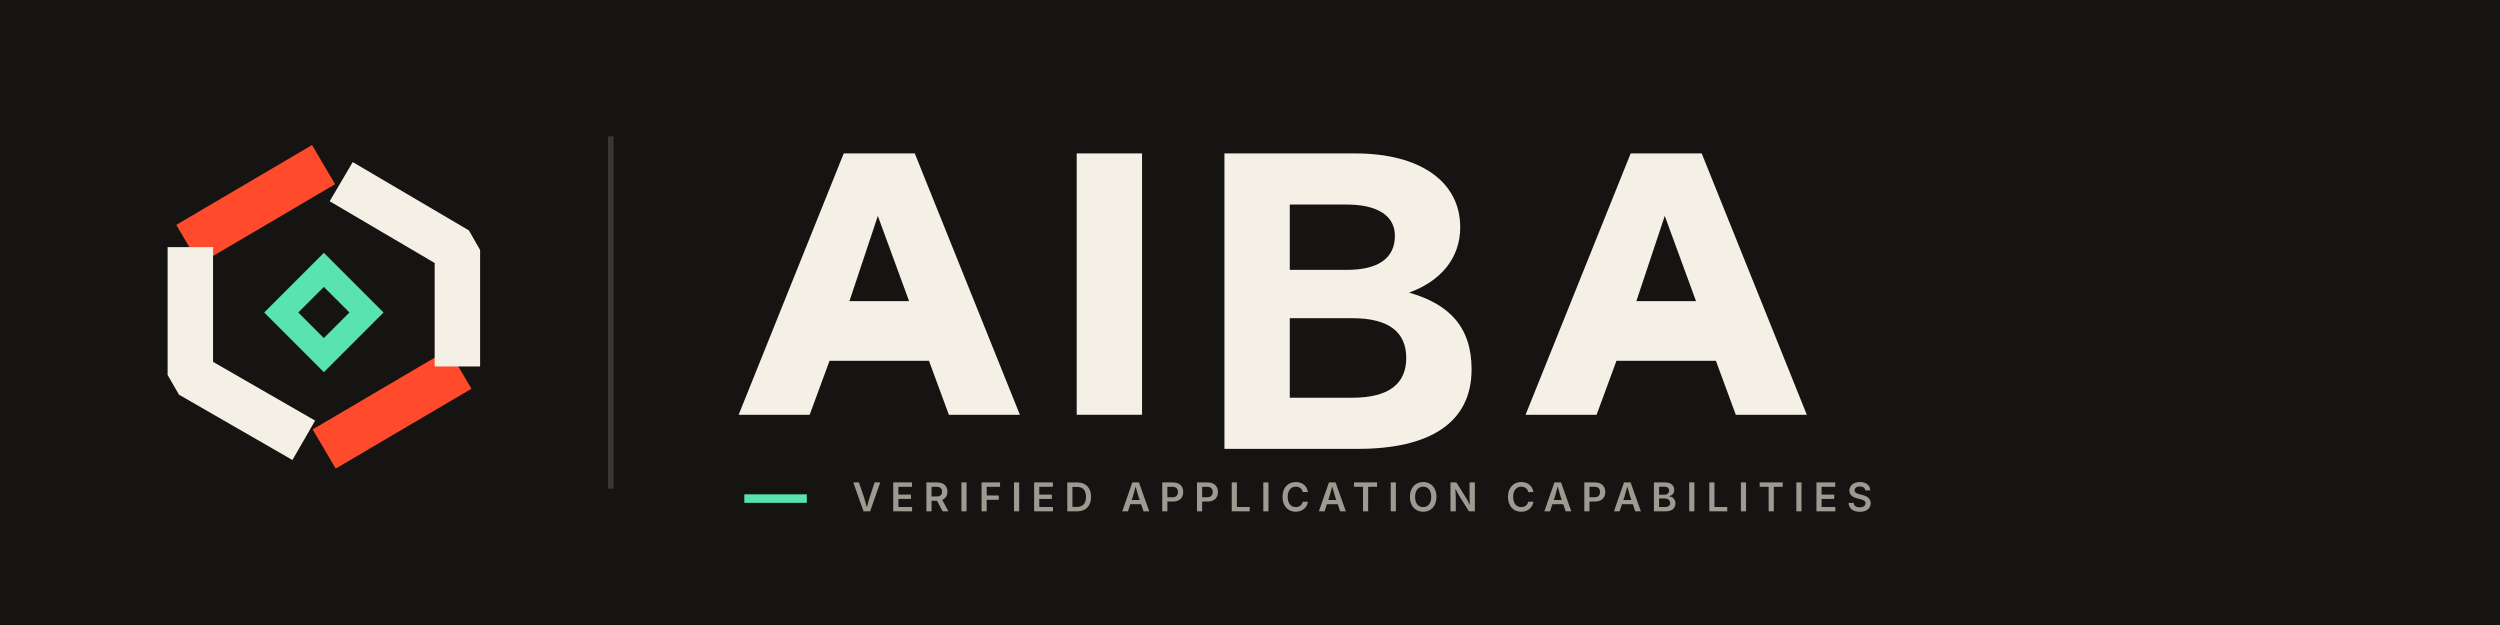
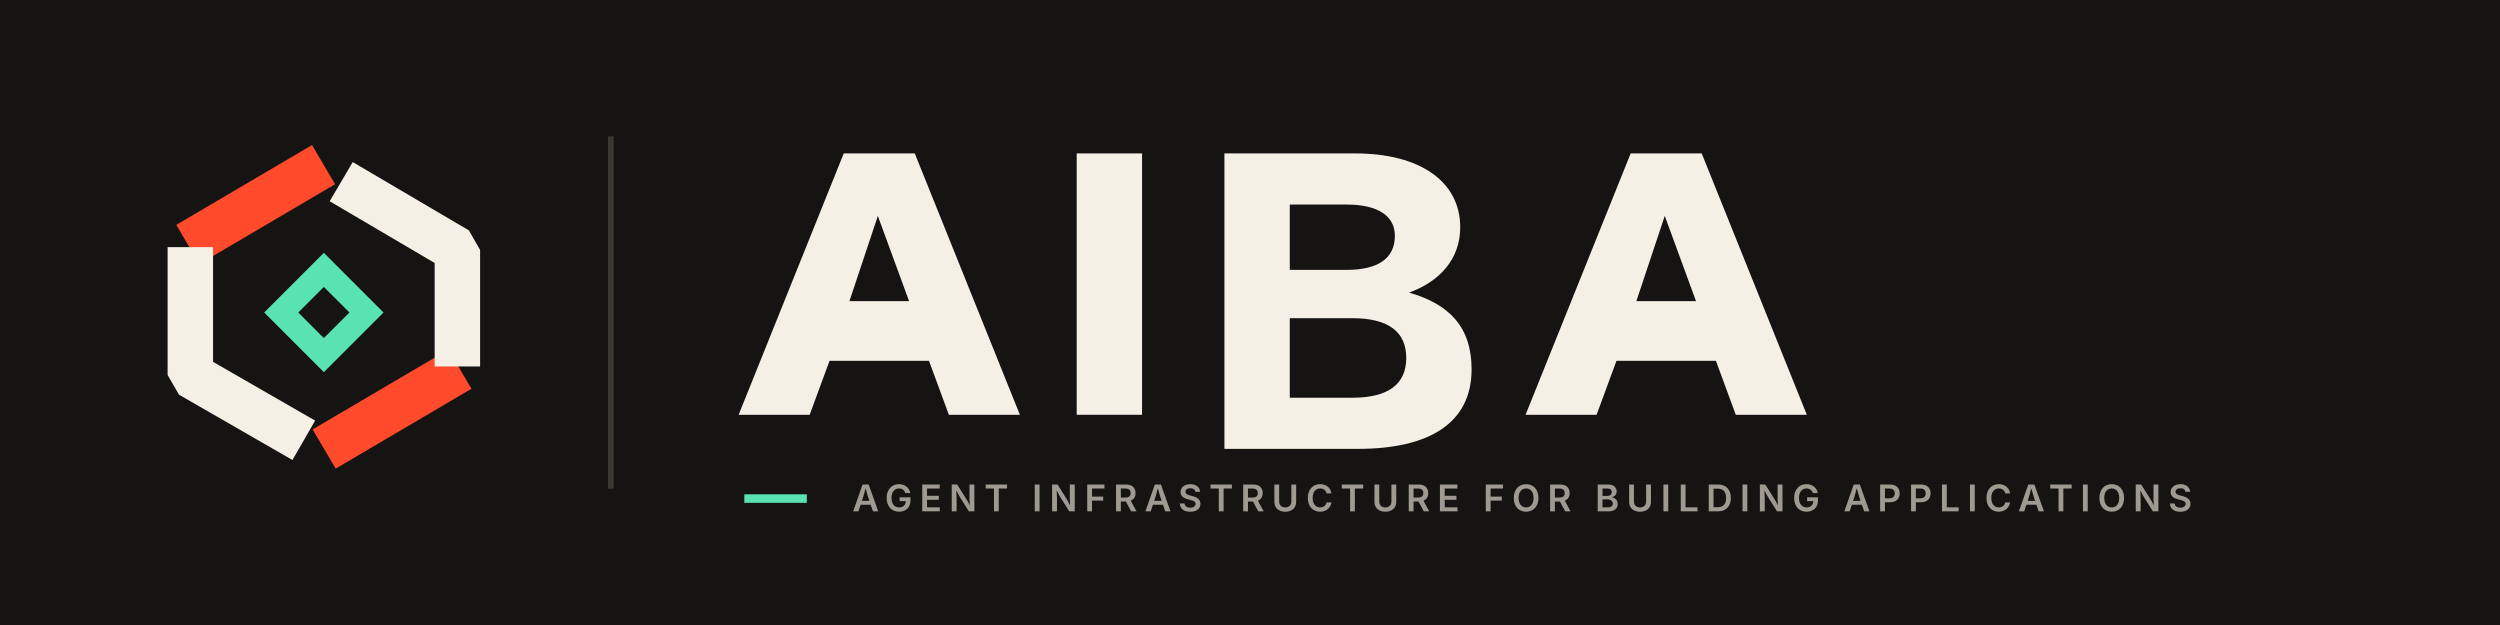
<svg xmlns="http://www.w3.org/2000/svg" viewBox="0 0 880 220" role="img" aria-labelledby="title description">
  <rect width="880" height="220" fill="#151412" />
  <g transform="translate(42 38)">
    <g fill="none" stroke-width="16" stroke-linecap="square" stroke-linejoin="bevel">
      <path d="M65 24 31 44" stroke="#ff4a2b" />
      <path d="M25 57v37l33 19" stroke="#f5f0e5" />
      <path d="m79 116 34-20" stroke="#ff4a2b" />
      <path d="M119 83V50L85 30" stroke="#f5f0e5" />
    </g>
    <path d="m72 51 21 21-21 21-21-21 21-21Z" fill="#58e3b1" />
    <path d="m72 63 9 9-9 9-9-9 9-9Z" fill="#151412" />
  </g>
  <path d="M215 48v124" stroke="#3b3732" stroke-width="2" />
  <g transform="translate(260 54)" fill="#f5f0e5">
    <path fill-rule="evenodd" d="M0 92 37 0h25l37 92H74l-7-19H32l-7 19H0Zm39-40h21L49 22 39 52Z" />
    <path d="M119 0h23v92h-23z" />
    <path fill-rule="evenodd" d="M171 0h46c23 0 37 10 37 26 0 11-7 19-18 23 14 4 22 12 22 27 0 19-15 28-40 28h-47V0Zm23 18v23h20c11 0 17-4 17-12 0-7-6-11-17-11h-20Zm0 40v28h22c13 0 19-5 19-14 0-9-6-14-19-14h-22Z" />
    <path fill-rule="evenodd" d="m277 92 37-92h25l37 92h-25l-7-19h-35l-7 19h-25Zm39-40h21l-11-30-10 30Z" />
  </g>
  <rect x="262" y="174" width="22" height="3" fill="#58e3b1" />
-   <text x="300" y="180" fill="#9e9a92" font-family="Inter, Arial, Helvetica, sans-serif" font-size="14" font-weight="600" letter-spacing="3.2">VERIFIED APPLICATION CAPABILITIES</text>
+   <text x="300" y="180" fill="#9e9a92" font-family="Inter, Arial, Helvetica, sans-serif" font-size="13" font-weight="600" letter-spacing="2.5">AGENT INFRASTRUCTURE FOR BUILDING APPLICATIONS</text>
</svg>
